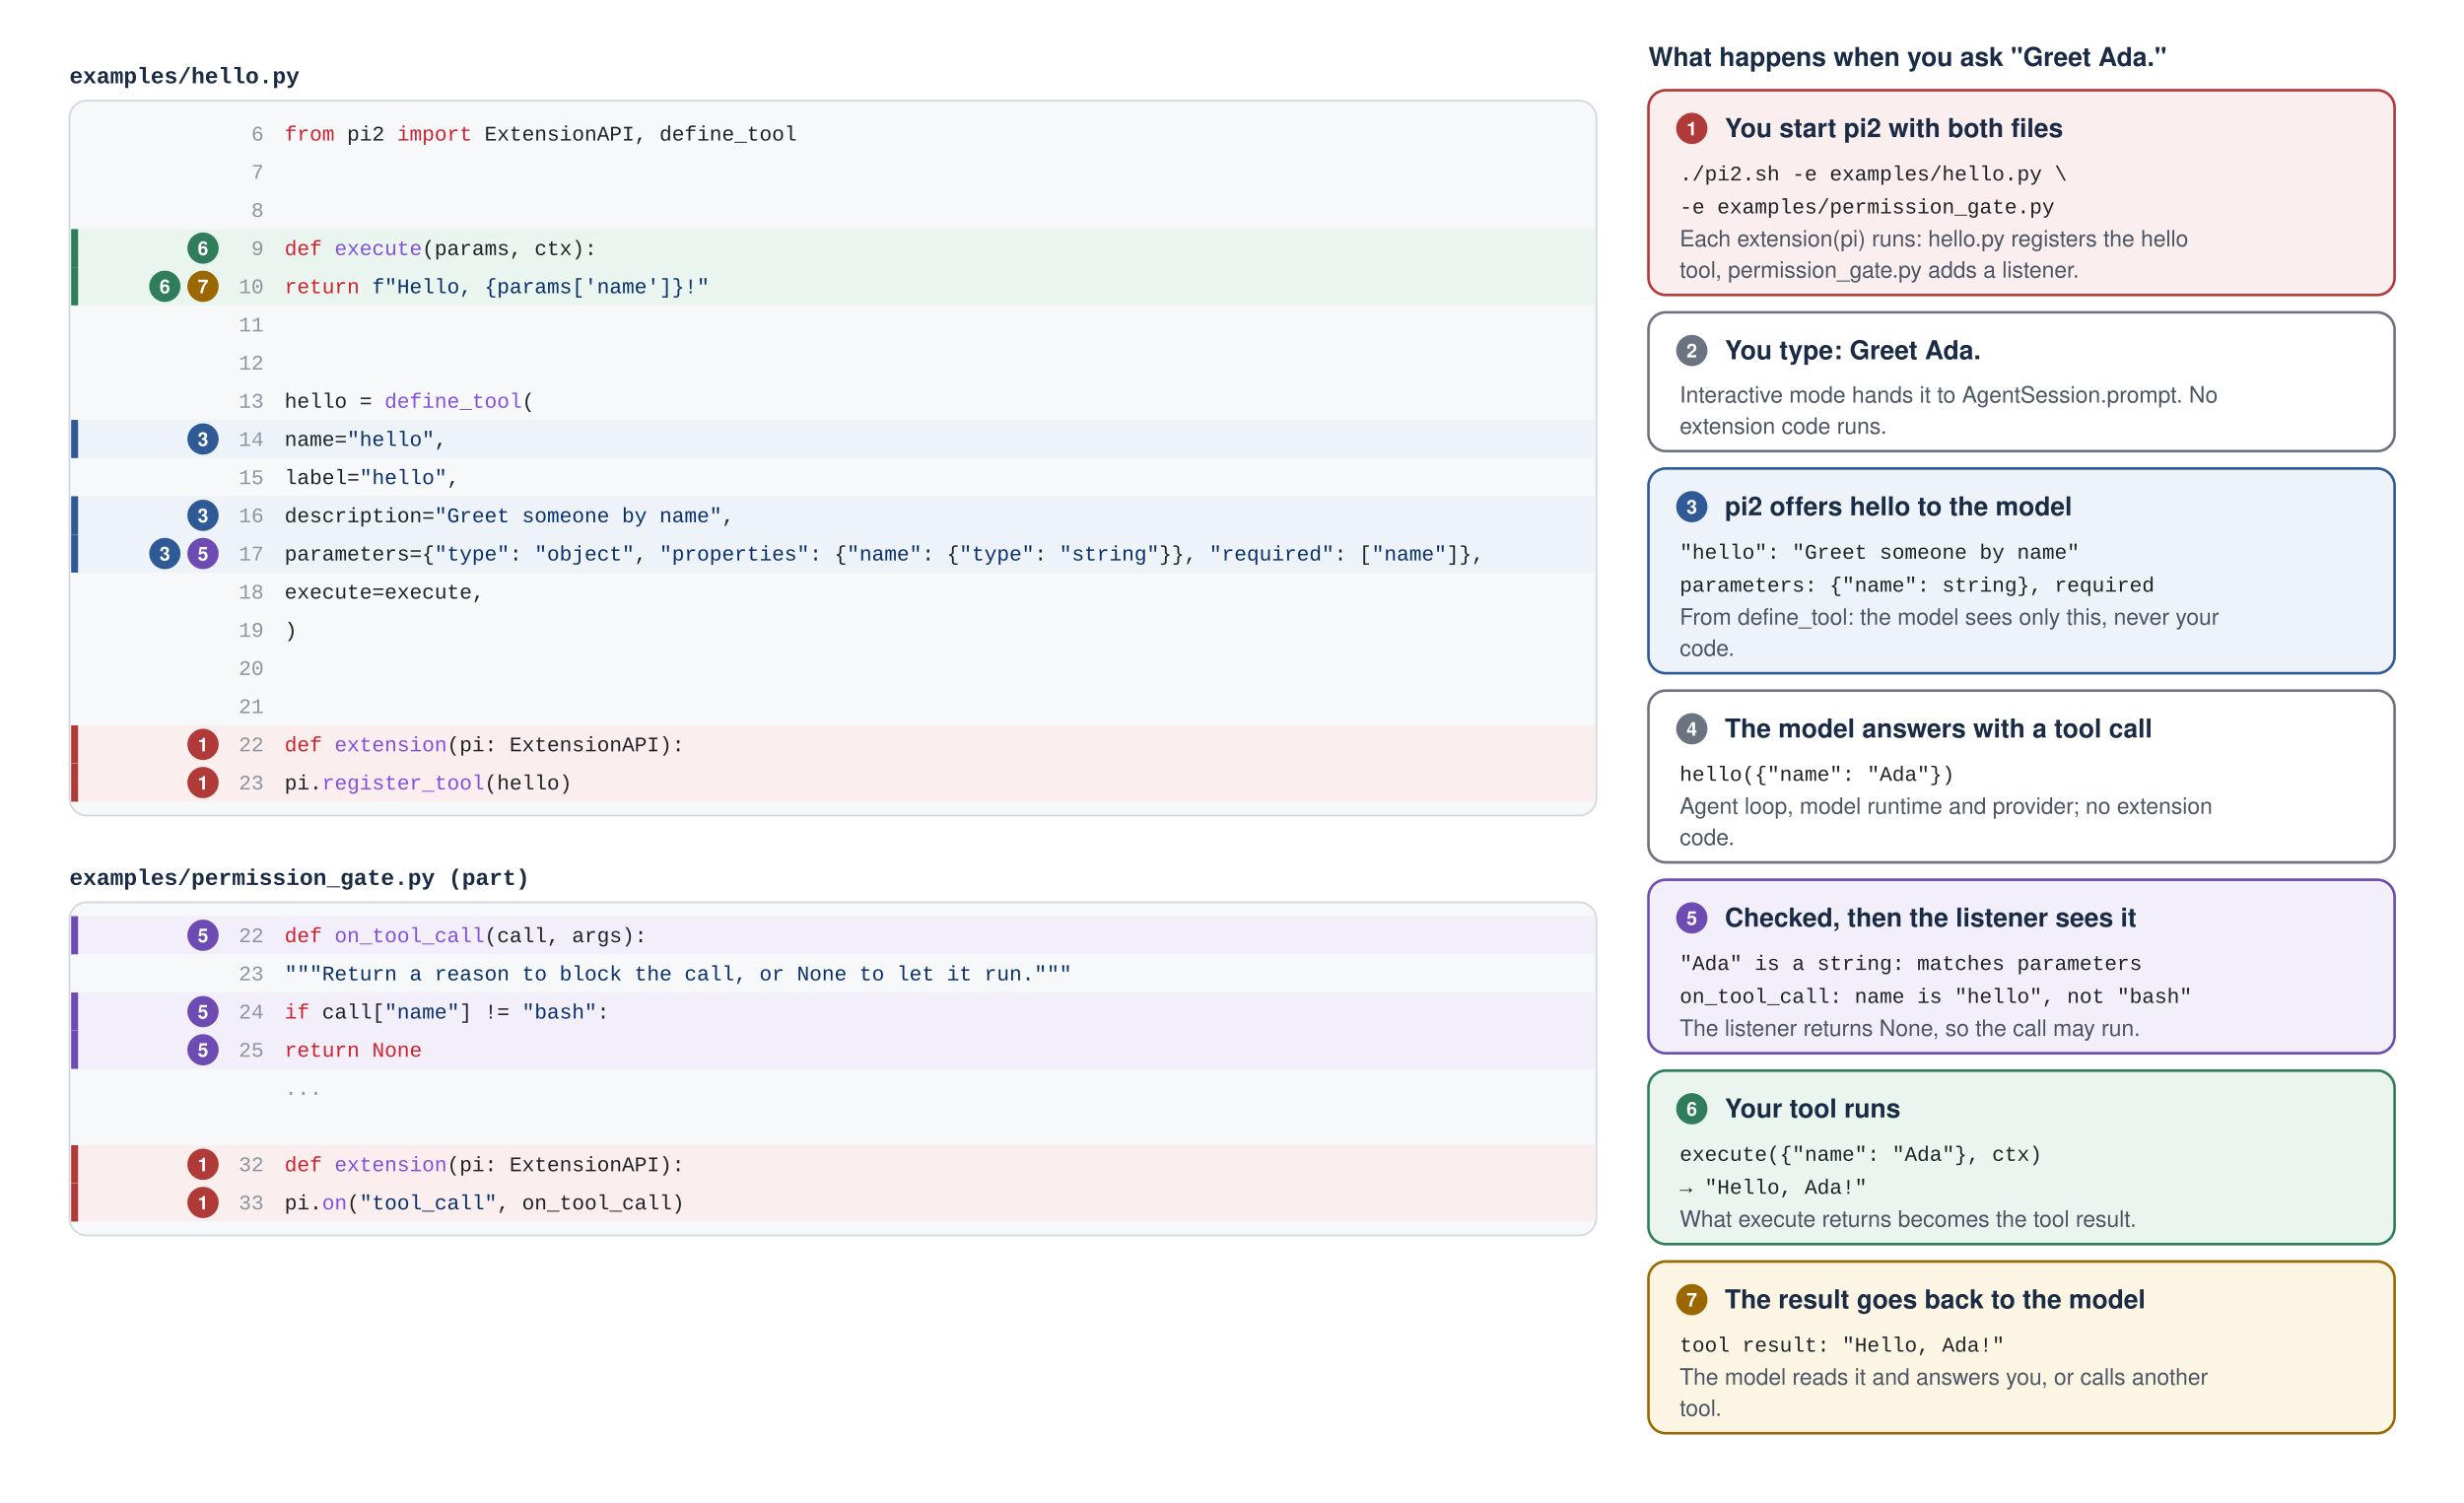
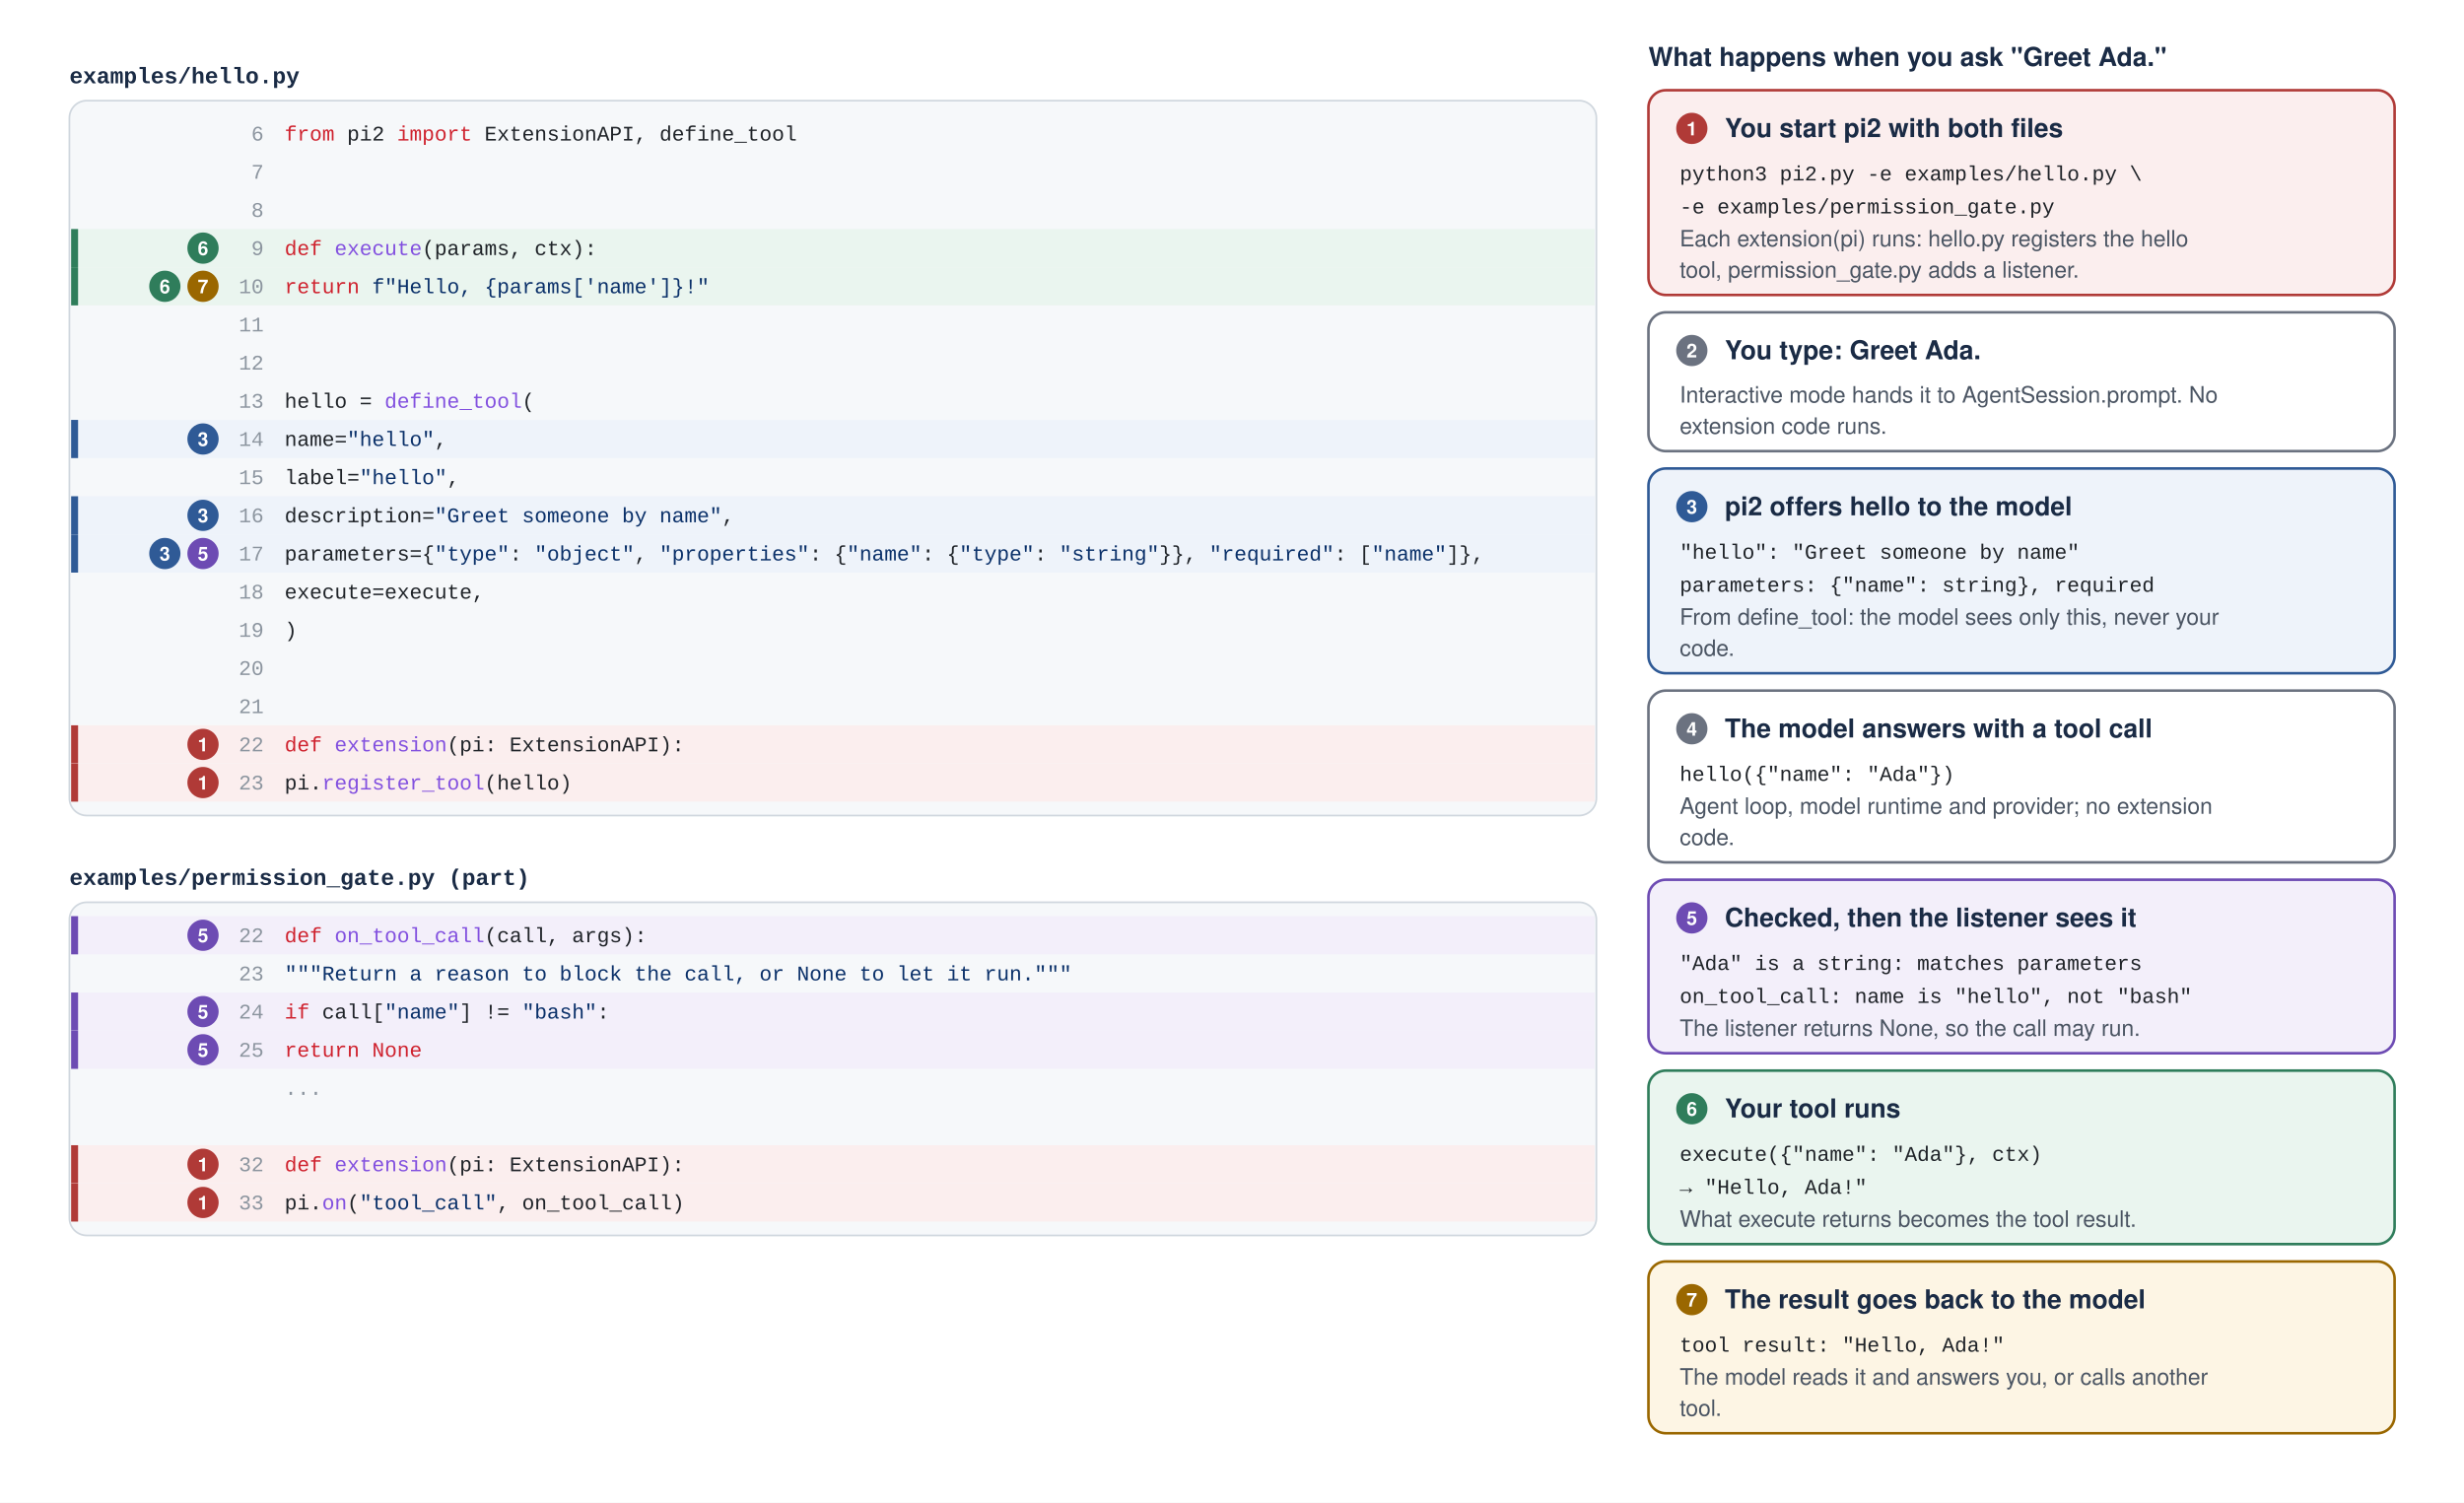
<svg xmlns="http://www.w3.org/2000/svg" width="1420" height="866" viewBox="0 0 1420 866" font-family="-apple-system, 'Segoe UI', Helvetica, Arial, sans-serif" font-size="14">
  <rect width="100%" height="100%" fill="#ffffff" />
  <text x="40" y="48" fill="#1a2b45" font-family="ui-monospace, SFMono-Regular, Menlo, Consolas, 'Liberation Mono', monospace" font-size="13" font-weight="700">examples/hello.py</text>
  <rect x="40" y="58" width="880" height="412" rx="10" fill="#f6f8fa" stroke="#d0d7de" />
  <text x="152" y="81" text-anchor="end" fill="#8c959f" font-family="ui-monospace, SFMono-Regular, Menlo, Consolas, 'Liberation Mono', monospace" font-size="12">6</text>
  <text x="164" y="81" fill="#1f2328" font-family="ui-monospace, SFMono-Regular, Menlo, Consolas, 'Liberation Mono', monospace" font-size="12">
    <tspan fill="#cf222e">from</tspan> pi2 <tspan fill="#cf222e">import</tspan> ExtensionAPI, define_tool</text>
  <text x="152" y="103" text-anchor="end" fill="#8c959f" font-family="ui-monospace, SFMono-Regular, Menlo, Consolas, 'Liberation Mono', monospace" font-size="12">7</text>
  <text x="164" y="103" fill="#1f2328" font-family="ui-monospace, SFMono-Regular, Menlo, Consolas, 'Liberation Mono', monospace" font-size="12" />
  <text x="152" y="125" text-anchor="end" fill="#8c959f" font-family="ui-monospace, SFMono-Regular, Menlo, Consolas, 'Liberation Mono', monospace" font-size="12">8</text>
  <text x="164" y="125" fill="#1f2328" font-family="ui-monospace, SFMono-Regular, Menlo, Consolas, 'Liberation Mono', monospace" font-size="12" />
  <rect x="41" y="132" width="878" height="22" fill="#eaf5ef" />
  <rect x="41" y="132" width="4" height="22" fill="#2f7d5b" />
  <rect x="108.0" y="134.0" width="18.0" height="18" rx="9" fill="#2f7d5b" />
  <text x="117.0" y="147.0" text-anchor="middle" fill="#fff" font-family="-apple-system, 'Segoe UI', Helvetica, Arial, sans-serif" font-size="11" font-weight="700">6</text>
  <text x="152" y="147" text-anchor="end" fill="#8c959f" font-family="ui-monospace, SFMono-Regular, Menlo, Consolas, 'Liberation Mono', monospace" font-size="12">9</text>
  <text x="164" y="147" fill="#1f2328" font-family="ui-monospace, SFMono-Regular, Menlo, Consolas, 'Liberation Mono', monospace" font-size="12">
    <tspan fill="#cf222e">def</tspan>
    <tspan fill="#8250df">execute</tspan>(params, ctx):</text>
  <rect x="41" y="154" width="878" height="22" fill="#eaf5ef" />
  <rect x="41" y="154" width="4" height="22" fill="#2f7d5b" />
  <rect x="108.0" y="156.0" width="18.0" height="18" rx="9" fill="#9a6700" />
  <text x="117.0" y="169.0" text-anchor="middle" fill="#fff" font-family="-apple-system, 'Segoe UI', Helvetica, Arial, sans-serif" font-size="11" font-weight="700">7</text>
  <rect x="86.0" y="156.0" width="18.0" height="18" rx="9" fill="#2f7d5b" />
  <text x="95.0" y="169.0" text-anchor="middle" fill="#fff" font-family="-apple-system, 'Segoe UI', Helvetica, Arial, sans-serif" font-size="11" font-weight="700">6</text>
  <text x="152" y="169" text-anchor="end" fill="#8c959f" font-family="ui-monospace, SFMono-Regular, Menlo, Consolas, 'Liberation Mono', monospace" font-size="12">10</text>
  <text x="164" y="169" fill="#1f2328" font-family="ui-monospace, SFMono-Regular, Menlo, Consolas, 'Liberation Mono', monospace" font-size="12">
    <tspan fill="#cf222e">return</tspan>
    <tspan fill="#0a3069">f"Hello, {params['name']}!"</tspan>
  </text>
  <text x="152" y="191" text-anchor="end" fill="#8c959f" font-family="ui-monospace, SFMono-Regular, Menlo, Consolas, 'Liberation Mono', monospace" font-size="12">11</text>
  <text x="164" y="191" fill="#1f2328" font-family="ui-monospace, SFMono-Regular, Menlo, Consolas, 'Liberation Mono', monospace" font-size="12" />
  <text x="152" y="213" text-anchor="end" fill="#8c959f" font-family="ui-monospace, SFMono-Regular, Menlo, Consolas, 'Liberation Mono', monospace" font-size="12">12</text>
  <text x="164" y="213" fill="#1f2328" font-family="ui-monospace, SFMono-Regular, Menlo, Consolas, 'Liberation Mono', monospace" font-size="12" />
  <text x="152" y="235" text-anchor="end" fill="#8c959f" font-family="ui-monospace, SFMono-Regular, Menlo, Consolas, 'Liberation Mono', monospace" font-size="12">13</text>
  <text x="164" y="235" fill="#1f2328" font-family="ui-monospace, SFMono-Regular, Menlo, Consolas, 'Liberation Mono', monospace" font-size="12">hello = <tspan fill="#8250df">define_tool</tspan>(</text>
  <rect x="41" y="242" width="878" height="22" fill="#eef3fa" />
  <rect x="41" y="242" width="4" height="22" fill="#2f5a96" />
  <rect x="108.0" y="244.0" width="18.0" height="18" rx="9" fill="#2f5a96" />
  <text x="117.0" y="257.0" text-anchor="middle" fill="#fff" font-family="-apple-system, 'Segoe UI', Helvetica, Arial, sans-serif" font-size="11" font-weight="700">3</text>
  <text x="152" y="257" text-anchor="end" fill="#8c959f" font-family="ui-monospace, SFMono-Regular, Menlo, Consolas, 'Liberation Mono', monospace" font-size="12">14</text>
  <text x="164" y="257" fill="#1f2328" font-family="ui-monospace, SFMono-Regular, Menlo, Consolas, 'Liberation Mono', monospace" font-size="12">    name=<tspan fill="#0a3069">"hello"</tspan>,</text>
  <text x="152" y="279" text-anchor="end" fill="#8c959f" font-family="ui-monospace, SFMono-Regular, Menlo, Consolas, 'Liberation Mono', monospace" font-size="12">15</text>
  <text x="164" y="279" fill="#1f2328" font-family="ui-monospace, SFMono-Regular, Menlo, Consolas, 'Liberation Mono', monospace" font-size="12">    label=<tspan fill="#0a3069">"hello"</tspan>,</text>
  <rect x="41" y="286" width="878" height="22" fill="#eef3fa" />
  <rect x="41" y="286" width="4" height="22" fill="#2f5a96" />
  <rect x="108.0" y="288.0" width="18.0" height="18" rx="9" fill="#2f5a96" />
  <text x="117.0" y="301.0" text-anchor="middle" fill="#fff" font-family="-apple-system, 'Segoe UI', Helvetica, Arial, sans-serif" font-size="11" font-weight="700">3</text>
  <text x="152" y="301" text-anchor="end" fill="#8c959f" font-family="ui-monospace, SFMono-Regular, Menlo, Consolas, 'Liberation Mono', monospace" font-size="12">16</text>
  <text x="164" y="301" fill="#1f2328" font-family="ui-monospace, SFMono-Regular, Menlo, Consolas, 'Liberation Mono', monospace" font-size="12">    description=<tspan fill="#0a3069">"Greet someone by name"</tspan>,</text>
  <rect x="41" y="308" width="878" height="22" fill="#eef3fa" />
  <rect x="41" y="308" width="4" height="22" fill="#2f5a96" />
  <rect x="108.0" y="310.0" width="18.0" height="18" rx="9" fill="#6d4bb3" />
  <text x="117.0" y="323.0" text-anchor="middle" fill="#fff" font-family="-apple-system, 'Segoe UI', Helvetica, Arial, sans-serif" font-size="11" font-weight="700">5</text>
  <rect x="86.0" y="310.0" width="18.0" height="18" rx="9" fill="#2f5a96" />
  <text x="95.0" y="323.0" text-anchor="middle" fill="#fff" font-family="-apple-system, 'Segoe UI', Helvetica, Arial, sans-serif" font-size="11" font-weight="700">3</text>
  <text x="152" y="323" text-anchor="end" fill="#8c959f" font-family="ui-monospace, SFMono-Regular, Menlo, Consolas, 'Liberation Mono', monospace" font-size="12">17</text>
  <text x="164" y="323" fill="#1f2328" font-family="ui-monospace, SFMono-Regular, Menlo, Consolas, 'Liberation Mono', monospace" font-size="12">    parameters={<tspan fill="#0a3069">"type"</tspan>: <tspan fill="#0a3069">"object"</tspan>, <tspan fill="#0a3069">"properties"</tspan>: {<tspan fill="#0a3069">"name"</tspan>: {<tspan fill="#0a3069">"type"</tspan>: <tspan fill="#0a3069">"string"</tspan>}}, <tspan fill="#0a3069">"required"</tspan>: [<tspan fill="#0a3069">"name"</tspan>]},</text>
  <text x="152" y="345" text-anchor="end" fill="#8c959f" font-family="ui-monospace, SFMono-Regular, Menlo, Consolas, 'Liberation Mono', monospace" font-size="12">18</text>
  <text x="164" y="345" fill="#1f2328" font-family="ui-monospace, SFMono-Regular, Menlo, Consolas, 'Liberation Mono', monospace" font-size="12">    execute=execute,</text>
  <text x="152" y="367" text-anchor="end" fill="#8c959f" font-family="ui-monospace, SFMono-Regular, Menlo, Consolas, 'Liberation Mono', monospace" font-size="12">19</text>
  <text x="164" y="367" fill="#1f2328" font-family="ui-monospace, SFMono-Regular, Menlo, Consolas, 'Liberation Mono', monospace" font-size="12">)</text>
  <text x="152" y="389" text-anchor="end" fill="#8c959f" font-family="ui-monospace, SFMono-Regular, Menlo, Consolas, 'Liberation Mono', monospace" font-size="12">20</text>
  <text x="164" y="389" fill="#1f2328" font-family="ui-monospace, SFMono-Regular, Menlo, Consolas, 'Liberation Mono', monospace" font-size="12" />
  <text x="152" y="411" text-anchor="end" fill="#8c959f" font-family="ui-monospace, SFMono-Regular, Menlo, Consolas, 'Liberation Mono', monospace" font-size="12">21</text>
  <text x="164" y="411" fill="#1f2328" font-family="ui-monospace, SFMono-Regular, Menlo, Consolas, 'Liberation Mono', monospace" font-size="12" />
  <rect x="41" y="418" width="878" height="22" fill="#fbeeee" />
  <rect x="41" y="418" width="4" height="22" fill="#b03a37" />
  <rect x="108.0" y="420.0" width="18.0" height="18" rx="9" fill="#b03a37" />
  <text x="117.0" y="433.0" text-anchor="middle" fill="#fff" font-family="-apple-system, 'Segoe UI', Helvetica, Arial, sans-serif" font-size="11" font-weight="700">1</text>
  <text x="152" y="433" text-anchor="end" fill="#8c959f" font-family="ui-monospace, SFMono-Regular, Menlo, Consolas, 'Liberation Mono', monospace" font-size="12">22</text>
  <text x="164" y="433" fill="#1f2328" font-family="ui-monospace, SFMono-Regular, Menlo, Consolas, 'Liberation Mono', monospace" font-size="12">
    <tspan fill="#cf222e">def</tspan>
    <tspan fill="#8250df">extension</tspan>(pi: ExtensionAPI):</text>
  <rect x="41" y="440" width="878" height="22" fill="#fbeeee" />
  <rect x="41" y="440" width="4" height="22" fill="#b03a37" />
  <rect x="108.0" y="442.0" width="18.0" height="18" rx="9" fill="#b03a37" />
  <text x="117.0" y="455.0" text-anchor="middle" fill="#fff" font-family="-apple-system, 'Segoe UI', Helvetica, Arial, sans-serif" font-size="11" font-weight="700">1</text>
  <text x="152" y="455" text-anchor="end" fill="#8c959f" font-family="ui-monospace, SFMono-Regular, Menlo, Consolas, 'Liberation Mono', monospace" font-size="12">23</text>
  <text x="164" y="455" fill="#1f2328" font-family="ui-monospace, SFMono-Regular, Menlo, Consolas, 'Liberation Mono', monospace" font-size="12">    pi.<tspan fill="#8250df">register_tool</tspan>(hello)</text>
  <text x="40" y="510" fill="#1a2b45" font-family="ui-monospace, SFMono-Regular, Menlo, Consolas, 'Liberation Mono', monospace" font-size="13" font-weight="700">examples/permission_gate.py (part)</text>
  <rect x="40" y="520" width="880" height="192" rx="10" fill="#f6f8fa" stroke="#d0d7de" />
  <rect x="41" y="528" width="878" height="22" fill="#f3effa" />
  <rect x="41" y="528" width="4" height="22" fill="#6d4bb3" />
  <rect x="108.0" y="530.0" width="18.0" height="18" rx="9" fill="#6d4bb3" />
  <text x="117.0" y="543.0" text-anchor="middle" fill="#fff" font-family="-apple-system, 'Segoe UI', Helvetica, Arial, sans-serif" font-size="11" font-weight="700">5</text>
  <text x="152" y="543" text-anchor="end" fill="#8c959f" font-family="ui-monospace, SFMono-Regular, Menlo, Consolas, 'Liberation Mono', monospace" font-size="12">22</text>
  <text x="164" y="543" fill="#1f2328" font-family="ui-monospace, SFMono-Regular, Menlo, Consolas, 'Liberation Mono', monospace" font-size="12">
    <tspan fill="#cf222e">def</tspan>
    <tspan fill="#8250df">on_tool_call</tspan>(call, args):</text>
  <text x="152" y="565" text-anchor="end" fill="#8c959f" font-family="ui-monospace, SFMono-Regular, Menlo, Consolas, 'Liberation Mono', monospace" font-size="12">23</text>
  <text x="164" y="565" fill="#1f2328" font-family="ui-monospace, SFMono-Regular, Menlo, Consolas, 'Liberation Mono', monospace" font-size="12">
    <tspan fill="#0a3069">"""Return a reason to block the call, or None to let it run."""</tspan>
  </text>
  <rect x="41" y="572" width="878" height="22" fill="#f3effa" />
  <rect x="41" y="572" width="4" height="22" fill="#6d4bb3" />
  <rect x="108.0" y="574.0" width="18.0" height="18" rx="9" fill="#6d4bb3" />
  <text x="117.0" y="587.0" text-anchor="middle" fill="#fff" font-family="-apple-system, 'Segoe UI', Helvetica, Arial, sans-serif" font-size="11" font-weight="700">5</text>
  <text x="152" y="587" text-anchor="end" fill="#8c959f" font-family="ui-monospace, SFMono-Regular, Menlo, Consolas, 'Liberation Mono', monospace" font-size="12">24</text>
  <text x="164" y="587" fill="#1f2328" font-family="ui-monospace, SFMono-Regular, Menlo, Consolas, 'Liberation Mono', monospace" font-size="12">
    <tspan fill="#cf222e">if</tspan> call[<tspan fill="#0a3069">"name"</tspan>] != <tspan fill="#0a3069">"bash"</tspan>:</text>
  <rect x="41" y="594" width="878" height="22" fill="#f3effa" />
  <rect x="41" y="594" width="4" height="22" fill="#6d4bb3" />
  <rect x="108.0" y="596.0" width="18.0" height="18" rx="9" fill="#6d4bb3" />
  <text x="117.0" y="609.0" text-anchor="middle" fill="#fff" font-family="-apple-system, 'Segoe UI', Helvetica, Arial, sans-serif" font-size="11" font-weight="700">5</text>
  <text x="152" y="609" text-anchor="end" fill="#8c959f" font-family="ui-monospace, SFMono-Regular, Menlo, Consolas, 'Liberation Mono', monospace" font-size="12">25</text>
  <text x="164" y="609" fill="#1f2328" font-family="ui-monospace, SFMono-Regular, Menlo, Consolas, 'Liberation Mono', monospace" font-size="12">
    <tspan fill="#cf222e">return</tspan>
    <tspan fill="#cf222e">None</tspan>
  </text>
  <text x="164" y="631" fill="#8c959f" font-family="ui-monospace, SFMono-Regular, Menlo, Consolas, 'Liberation Mono', monospace" font-size="12">    ...</text>
  <text x="164" y="653" fill="#8c959f" font-family="ui-monospace, SFMono-Regular, Menlo, Consolas, 'Liberation Mono', monospace" font-size="12" />
  <rect x="41" y="660" width="878" height="22" fill="#fbeeee" />
  <rect x="41" y="660" width="4" height="22" fill="#b03a37" />
  <rect x="108.0" y="662.0" width="18.0" height="18" rx="9" fill="#b03a37" />
  <text x="117.0" y="675.0" text-anchor="middle" fill="#fff" font-family="-apple-system, 'Segoe UI', Helvetica, Arial, sans-serif" font-size="11" font-weight="700">1</text>
  <text x="152" y="675" text-anchor="end" fill="#8c959f" font-family="ui-monospace, SFMono-Regular, Menlo, Consolas, 'Liberation Mono', monospace" font-size="12">32</text>
  <text x="164" y="675" fill="#1f2328" font-family="ui-monospace, SFMono-Regular, Menlo, Consolas, 'Liberation Mono', monospace" font-size="12">
    <tspan fill="#cf222e">def</tspan>
    <tspan fill="#8250df">extension</tspan>(pi: ExtensionAPI):</text>
  <rect x="41" y="682" width="878" height="22" fill="#fbeeee" />
  <rect x="41" y="682" width="4" height="22" fill="#b03a37" />
  <rect x="108.0" y="684.0" width="18.0" height="18" rx="9" fill="#b03a37" />
  <text x="117.0" y="697.0" text-anchor="middle" fill="#fff" font-family="-apple-system, 'Segoe UI', Helvetica, Arial, sans-serif" font-size="11" font-weight="700">1</text>
  <text x="152" y="697" text-anchor="end" fill="#8c959f" font-family="ui-monospace, SFMono-Regular, Menlo, Consolas, 'Liberation Mono', monospace" font-size="12">33</text>
  <text x="164" y="697" fill="#1f2328" font-family="ui-monospace, SFMono-Regular, Menlo, Consolas, 'Liberation Mono', monospace" font-size="12">    pi.<tspan fill="#8250df">on</tspan>(<tspan fill="#0a3069">"tool_call"</tspan>, on_tool_call)</text>
  <text x="950" y="38" fill="#1a2b45" font-family="-apple-system, 'Segoe UI', Helvetica, Arial, sans-serif" font-size="15" font-weight="700">What happens when you ask "Greet Ada."</text>
  <rect x="950" y="52" width="430" height="118" rx="10" fill="#fbeeee" stroke="#b03a37" stroke-width="1.5" />
  <rect x="966.0" y="65" width="18.0" height="18" rx="9" fill="#b03a37" />
  <text x="975.0" y="78" text-anchor="middle" fill="#fff" font-family="-apple-system, 'Segoe UI', Helvetica, Arial, sans-serif" font-size="11" font-weight="700">1</text>
  <text x="994" y="79" fill="#1a2b45" font-family="-apple-system, 'Segoe UI', Helvetica, Arial, sans-serif" font-size="15" font-weight="700">You start pi2 with both files</text>
-   <text x="968" y="104" fill="#1f2328" font-family="ui-monospace, SFMono-Regular, Menlo, Consolas, 'Liberation Mono', monospace" font-size="12">./pi2.sh -e examples/hello.py \</text>
+   <text x="968" y="104" fill="#1f2328" font-family="ui-monospace, SFMono-Regular, Menlo, Consolas, 'Liberation Mono', monospace" font-size="12">python3 pi2.py -e examples/hello.py \</text>
  <text x="968" y="123" fill="#1f2328" font-family="ui-monospace, SFMono-Regular, Menlo, Consolas, 'Liberation Mono', monospace" font-size="12">  -e examples/permission_gate.py</text>
  <text x="968" y="142" fill="#4b5563" font-family="-apple-system, 'Segoe UI', Helvetica, Arial, sans-serif" font-size="13">Each extension(pi) runs: hello.py registers the hello</text>
  <text x="968" y="160" fill="#4b5563" font-family="-apple-system, 'Segoe UI', Helvetica, Arial, sans-serif" font-size="13">tool, permission_gate.py adds a listener.</text>
  <rect x="950" y="180" width="430" height="80" rx="10" fill="#ffffff" stroke="#6b7280" stroke-width="1.5" />
  <rect x="966.0" y="193" width="18.0" height="18" rx="9" fill="#6b7280" />
  <text x="975.0" y="206" text-anchor="middle" fill="#fff" font-family="-apple-system, 'Segoe UI', Helvetica, Arial, sans-serif" font-size="11" font-weight="700">2</text>
  <text x="994" y="207" fill="#1a2b45" font-family="-apple-system, 'Segoe UI', Helvetica, Arial, sans-serif" font-size="15" font-weight="700">You type: Greet Ada.</text>
  <text x="968" y="232" fill="#4b5563" font-family="-apple-system, 'Segoe UI', Helvetica, Arial, sans-serif" font-size="13">Interactive mode hands it to AgentSession.prompt. No</text>
  <text x="968" y="250" fill="#4b5563" font-family="-apple-system, 'Segoe UI', Helvetica, Arial, sans-serif" font-size="13">extension code runs.</text>
  <rect x="950" y="270" width="430" height="118" rx="10" fill="#eef3fa" stroke="#2f5a96" stroke-width="1.5" />
  <rect x="966.0" y="283" width="18.0" height="18" rx="9" fill="#2f5a96" />
  <text x="975.0" y="296" text-anchor="middle" fill="#fff" font-family="-apple-system, 'Segoe UI', Helvetica, Arial, sans-serif" font-size="11" font-weight="700">3</text>
  <text x="994" y="297" fill="#1a2b45" font-family="-apple-system, 'Segoe UI', Helvetica, Arial, sans-serif" font-size="15" font-weight="700">pi2 offers hello to the model</text>
  <text x="968" y="322" fill="#1f2328" font-family="ui-monospace, SFMono-Regular, Menlo, Consolas, 'Liberation Mono', monospace" font-size="12">"hello": "Greet someone by name"</text>
  <text x="968" y="341" fill="#1f2328" font-family="ui-monospace, SFMono-Regular, Menlo, Consolas, 'Liberation Mono', monospace" font-size="12">parameters: {"name": string}, required</text>
  <text x="968" y="360" fill="#4b5563" font-family="-apple-system, 'Segoe UI', Helvetica, Arial, sans-serif" font-size="13">From define_tool: the model sees only this, never your</text>
  <text x="968" y="378" fill="#4b5563" font-family="-apple-system, 'Segoe UI', Helvetica, Arial, sans-serif" font-size="13">code.</text>
  <rect x="950" y="398" width="430" height="99" rx="10" fill="#ffffff" stroke="#6b7280" stroke-width="1.5" />
  <rect x="966.0" y="411" width="18.0" height="18" rx="9" fill="#6b7280" />
  <text x="975.0" y="424" text-anchor="middle" fill="#fff" font-family="-apple-system, 'Segoe UI', Helvetica, Arial, sans-serif" font-size="11" font-weight="700">4</text>
  <text x="994" y="425" fill="#1a2b45" font-family="-apple-system, 'Segoe UI', Helvetica, Arial, sans-serif" font-size="15" font-weight="700">The model answers with a tool call</text>
  <text x="968" y="450" fill="#1f2328" font-family="ui-monospace, SFMono-Regular, Menlo, Consolas, 'Liberation Mono', monospace" font-size="12">hello({"name": "Ada"})</text>
  <text x="968" y="469" fill="#4b5563" font-family="-apple-system, 'Segoe UI', Helvetica, Arial, sans-serif" font-size="13">Agent loop, model runtime and provider; no extension</text>
  <text x="968" y="487" fill="#4b5563" font-family="-apple-system, 'Segoe UI', Helvetica, Arial, sans-serif" font-size="13">code.</text>
  <rect x="950" y="507" width="430" height="100" rx="10" fill="#f3effa" stroke="#6d4bb3" stroke-width="1.5" />
  <rect x="966.0" y="520" width="18.0" height="18" rx="9" fill="#6d4bb3" />
  <text x="975.0" y="533" text-anchor="middle" fill="#fff" font-family="-apple-system, 'Segoe UI', Helvetica, Arial, sans-serif" font-size="11" font-weight="700">5</text>
  <text x="994" y="534" fill="#1a2b45" font-family="-apple-system, 'Segoe UI', Helvetica, Arial, sans-serif" font-size="15" font-weight="700">Checked, then the listener sees it</text>
  <text x="968" y="559" fill="#1f2328" font-family="ui-monospace, SFMono-Regular, Menlo, Consolas, 'Liberation Mono', monospace" font-size="12">"Ada" is a string: matches parameters</text>
  <text x="968" y="578" fill="#1f2328" font-family="ui-monospace, SFMono-Regular, Menlo, Consolas, 'Liberation Mono', monospace" font-size="12">on_tool_call: name is "hello", not "bash"</text>
  <text x="968" y="597" fill="#4b5563" font-family="-apple-system, 'Segoe UI', Helvetica, Arial, sans-serif" font-size="13">The listener returns None, so the call may run.</text>
  <rect x="950" y="617" width="430" height="100" rx="10" fill="#eaf5ef" stroke="#2f7d5b" stroke-width="1.5" />
  <rect x="966.0" y="630" width="18.0" height="18" rx="9" fill="#2f7d5b" />
  <text x="975.0" y="643" text-anchor="middle" fill="#fff" font-family="-apple-system, 'Segoe UI', Helvetica, Arial, sans-serif" font-size="11" font-weight="700">6</text>
  <text x="994" y="644" fill="#1a2b45" font-family="-apple-system, 'Segoe UI', Helvetica, Arial, sans-serif" font-size="15" font-weight="700">Your tool runs</text>
  <text x="968" y="669" fill="#1f2328" font-family="ui-monospace, SFMono-Regular, Menlo, Consolas, 'Liberation Mono', monospace" font-size="12">execute({"name": "Ada"}, ctx)</text>
  <text x="968" y="688" fill="#1f2328" font-family="ui-monospace, SFMono-Regular, Menlo, Consolas, 'Liberation Mono', monospace" font-size="12">→ "Hello, Ada!"</text>
  <text x="968" y="707" fill="#4b5563" font-family="-apple-system, 'Segoe UI', Helvetica, Arial, sans-serif" font-size="13">What execute returns becomes the tool result.</text>
  <rect x="950" y="727" width="430" height="99" rx="10" fill="#fdf5e4" stroke="#9a6700" stroke-width="1.5" />
  <rect x="966.0" y="740" width="18.0" height="18" rx="9" fill="#9a6700" />
  <text x="975.0" y="753" text-anchor="middle" fill="#fff" font-family="-apple-system, 'Segoe UI', Helvetica, Arial, sans-serif" font-size="11" font-weight="700">7</text>
  <text x="994" y="754" fill="#1a2b45" font-family="-apple-system, 'Segoe UI', Helvetica, Arial, sans-serif" font-size="15" font-weight="700">The result goes back to the model</text>
  <text x="968" y="779" fill="#1f2328" font-family="ui-monospace, SFMono-Regular, Menlo, Consolas, 'Liberation Mono', monospace" font-size="12">tool result: "Hello, Ada!"</text>
  <text x="968" y="798" fill="#4b5563" font-family="-apple-system, 'Segoe UI', Helvetica, Arial, sans-serif" font-size="13">The model reads it and answers you, or calls another</text>
  <text x="968" y="816" fill="#4b5563" font-family="-apple-system, 'Segoe UI', Helvetica, Arial, sans-serif" font-size="13">tool.</text>
</svg>
